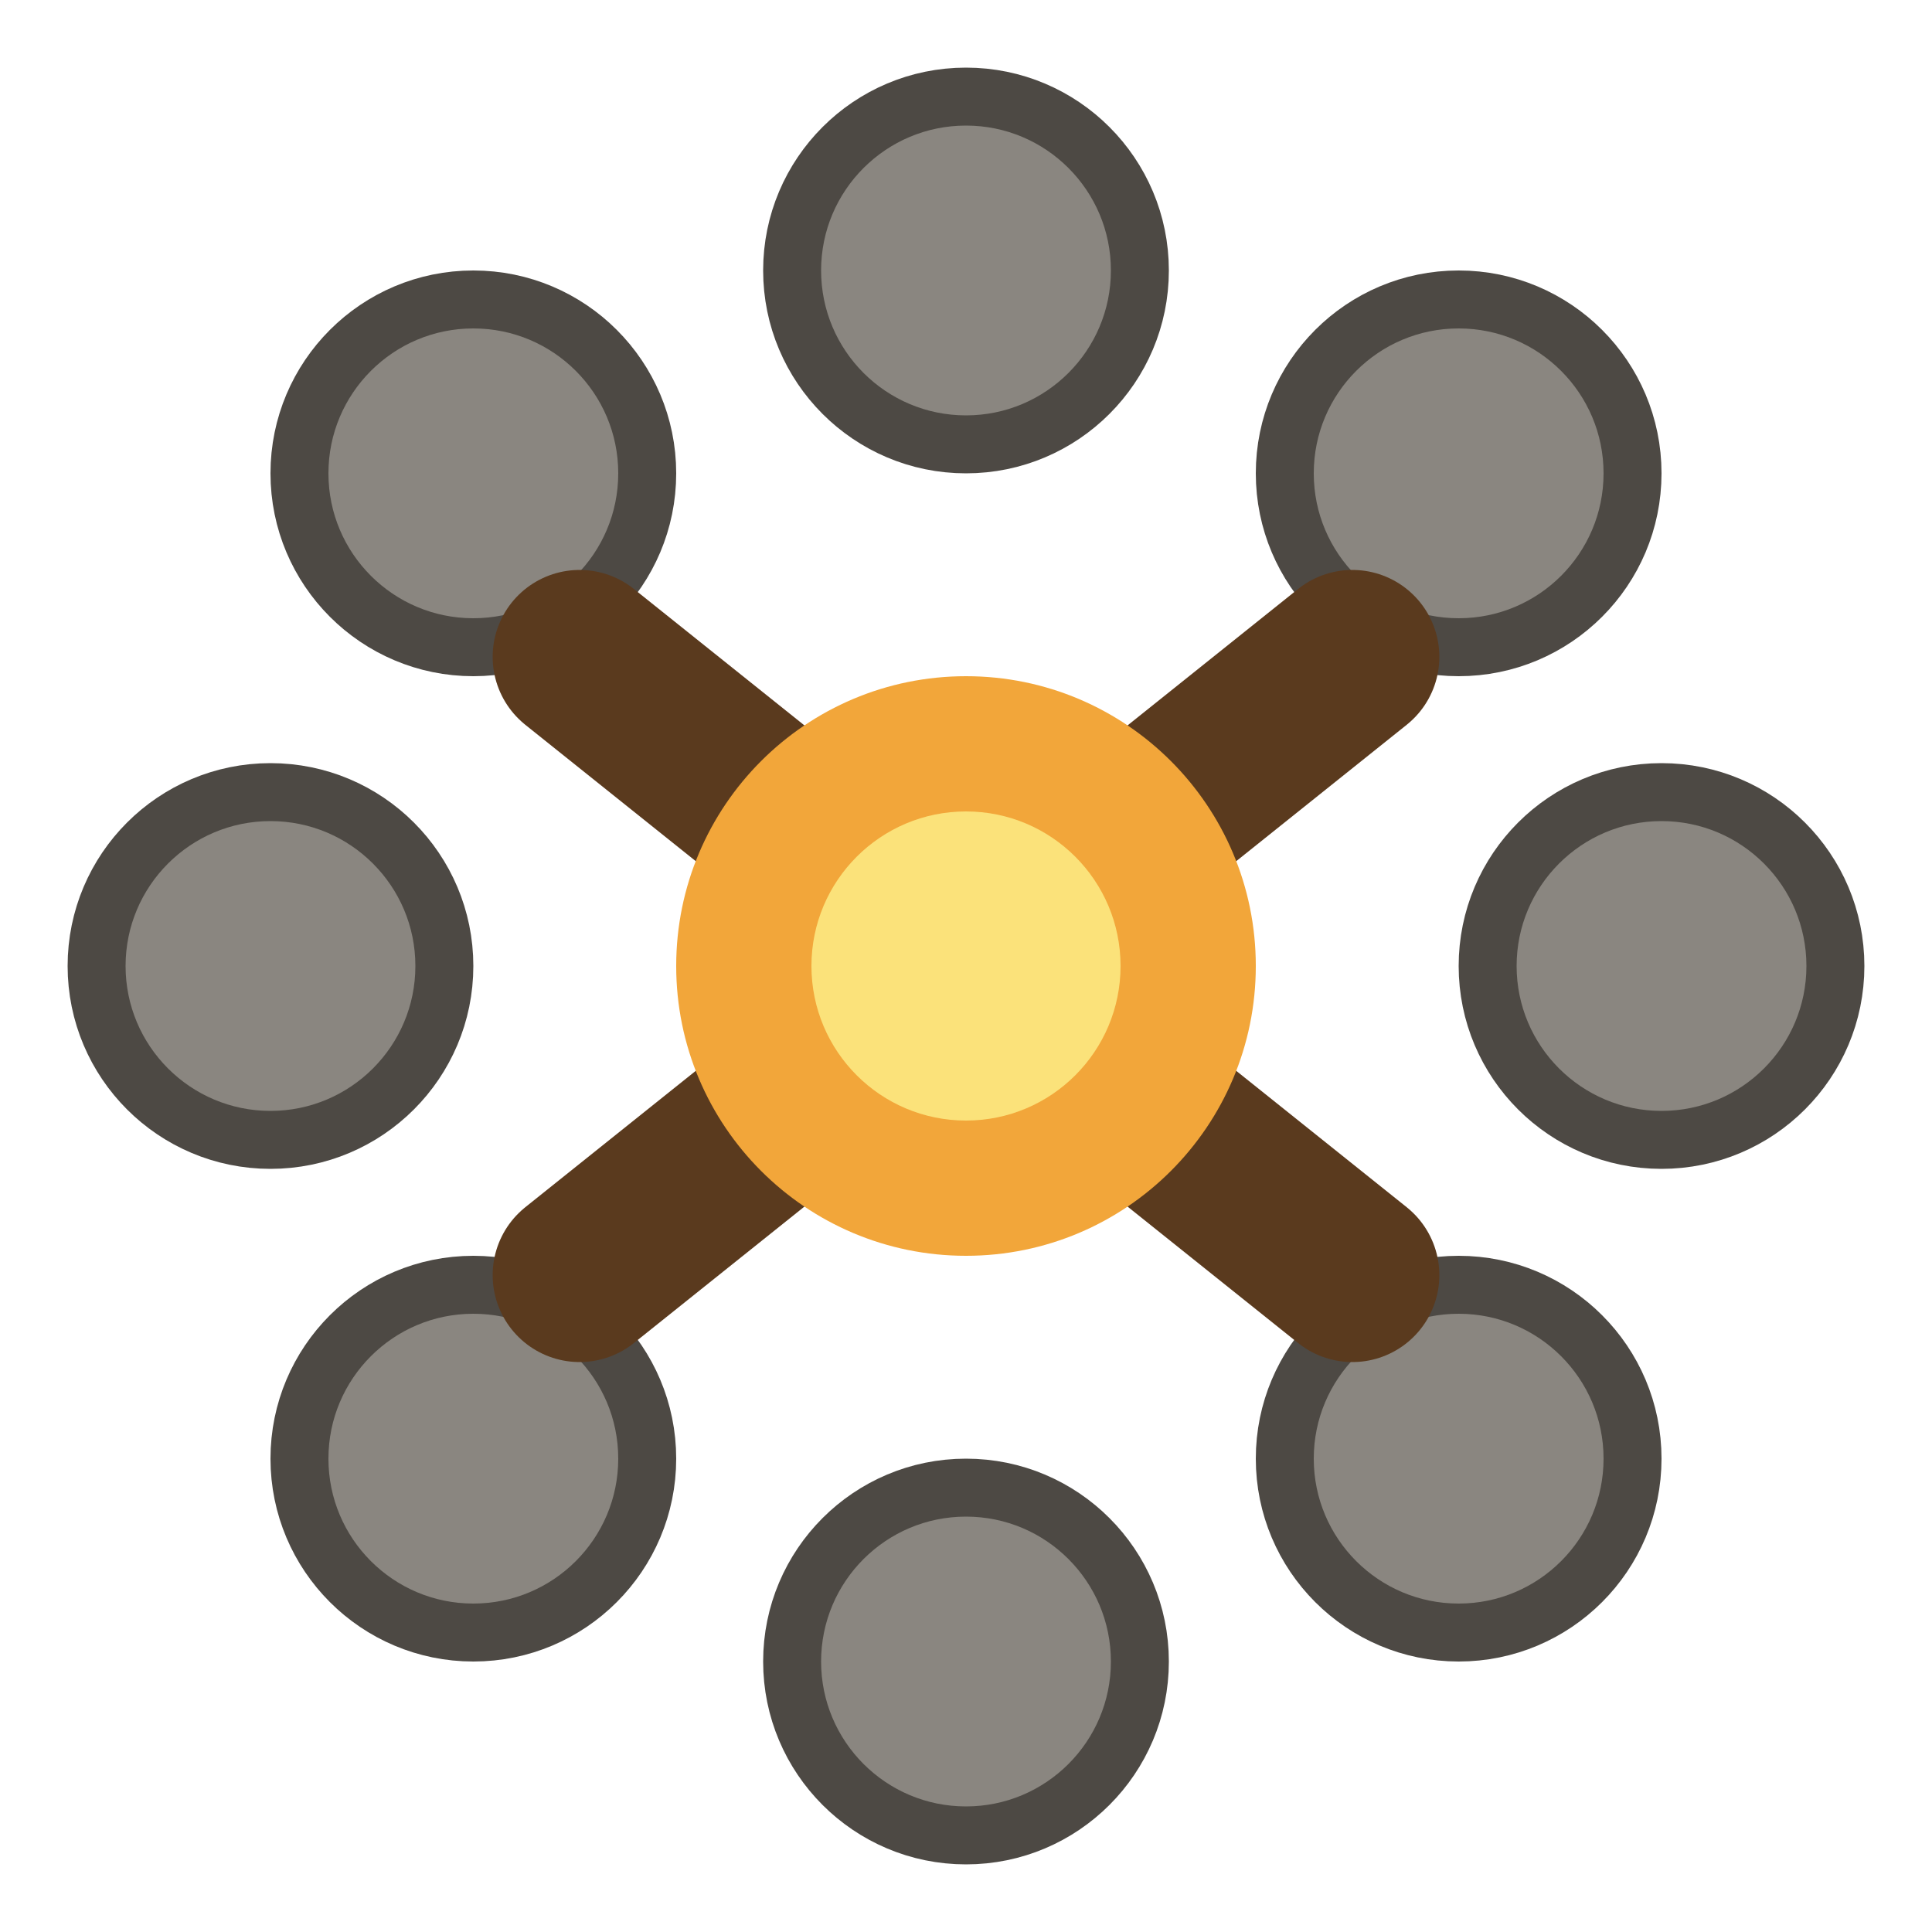
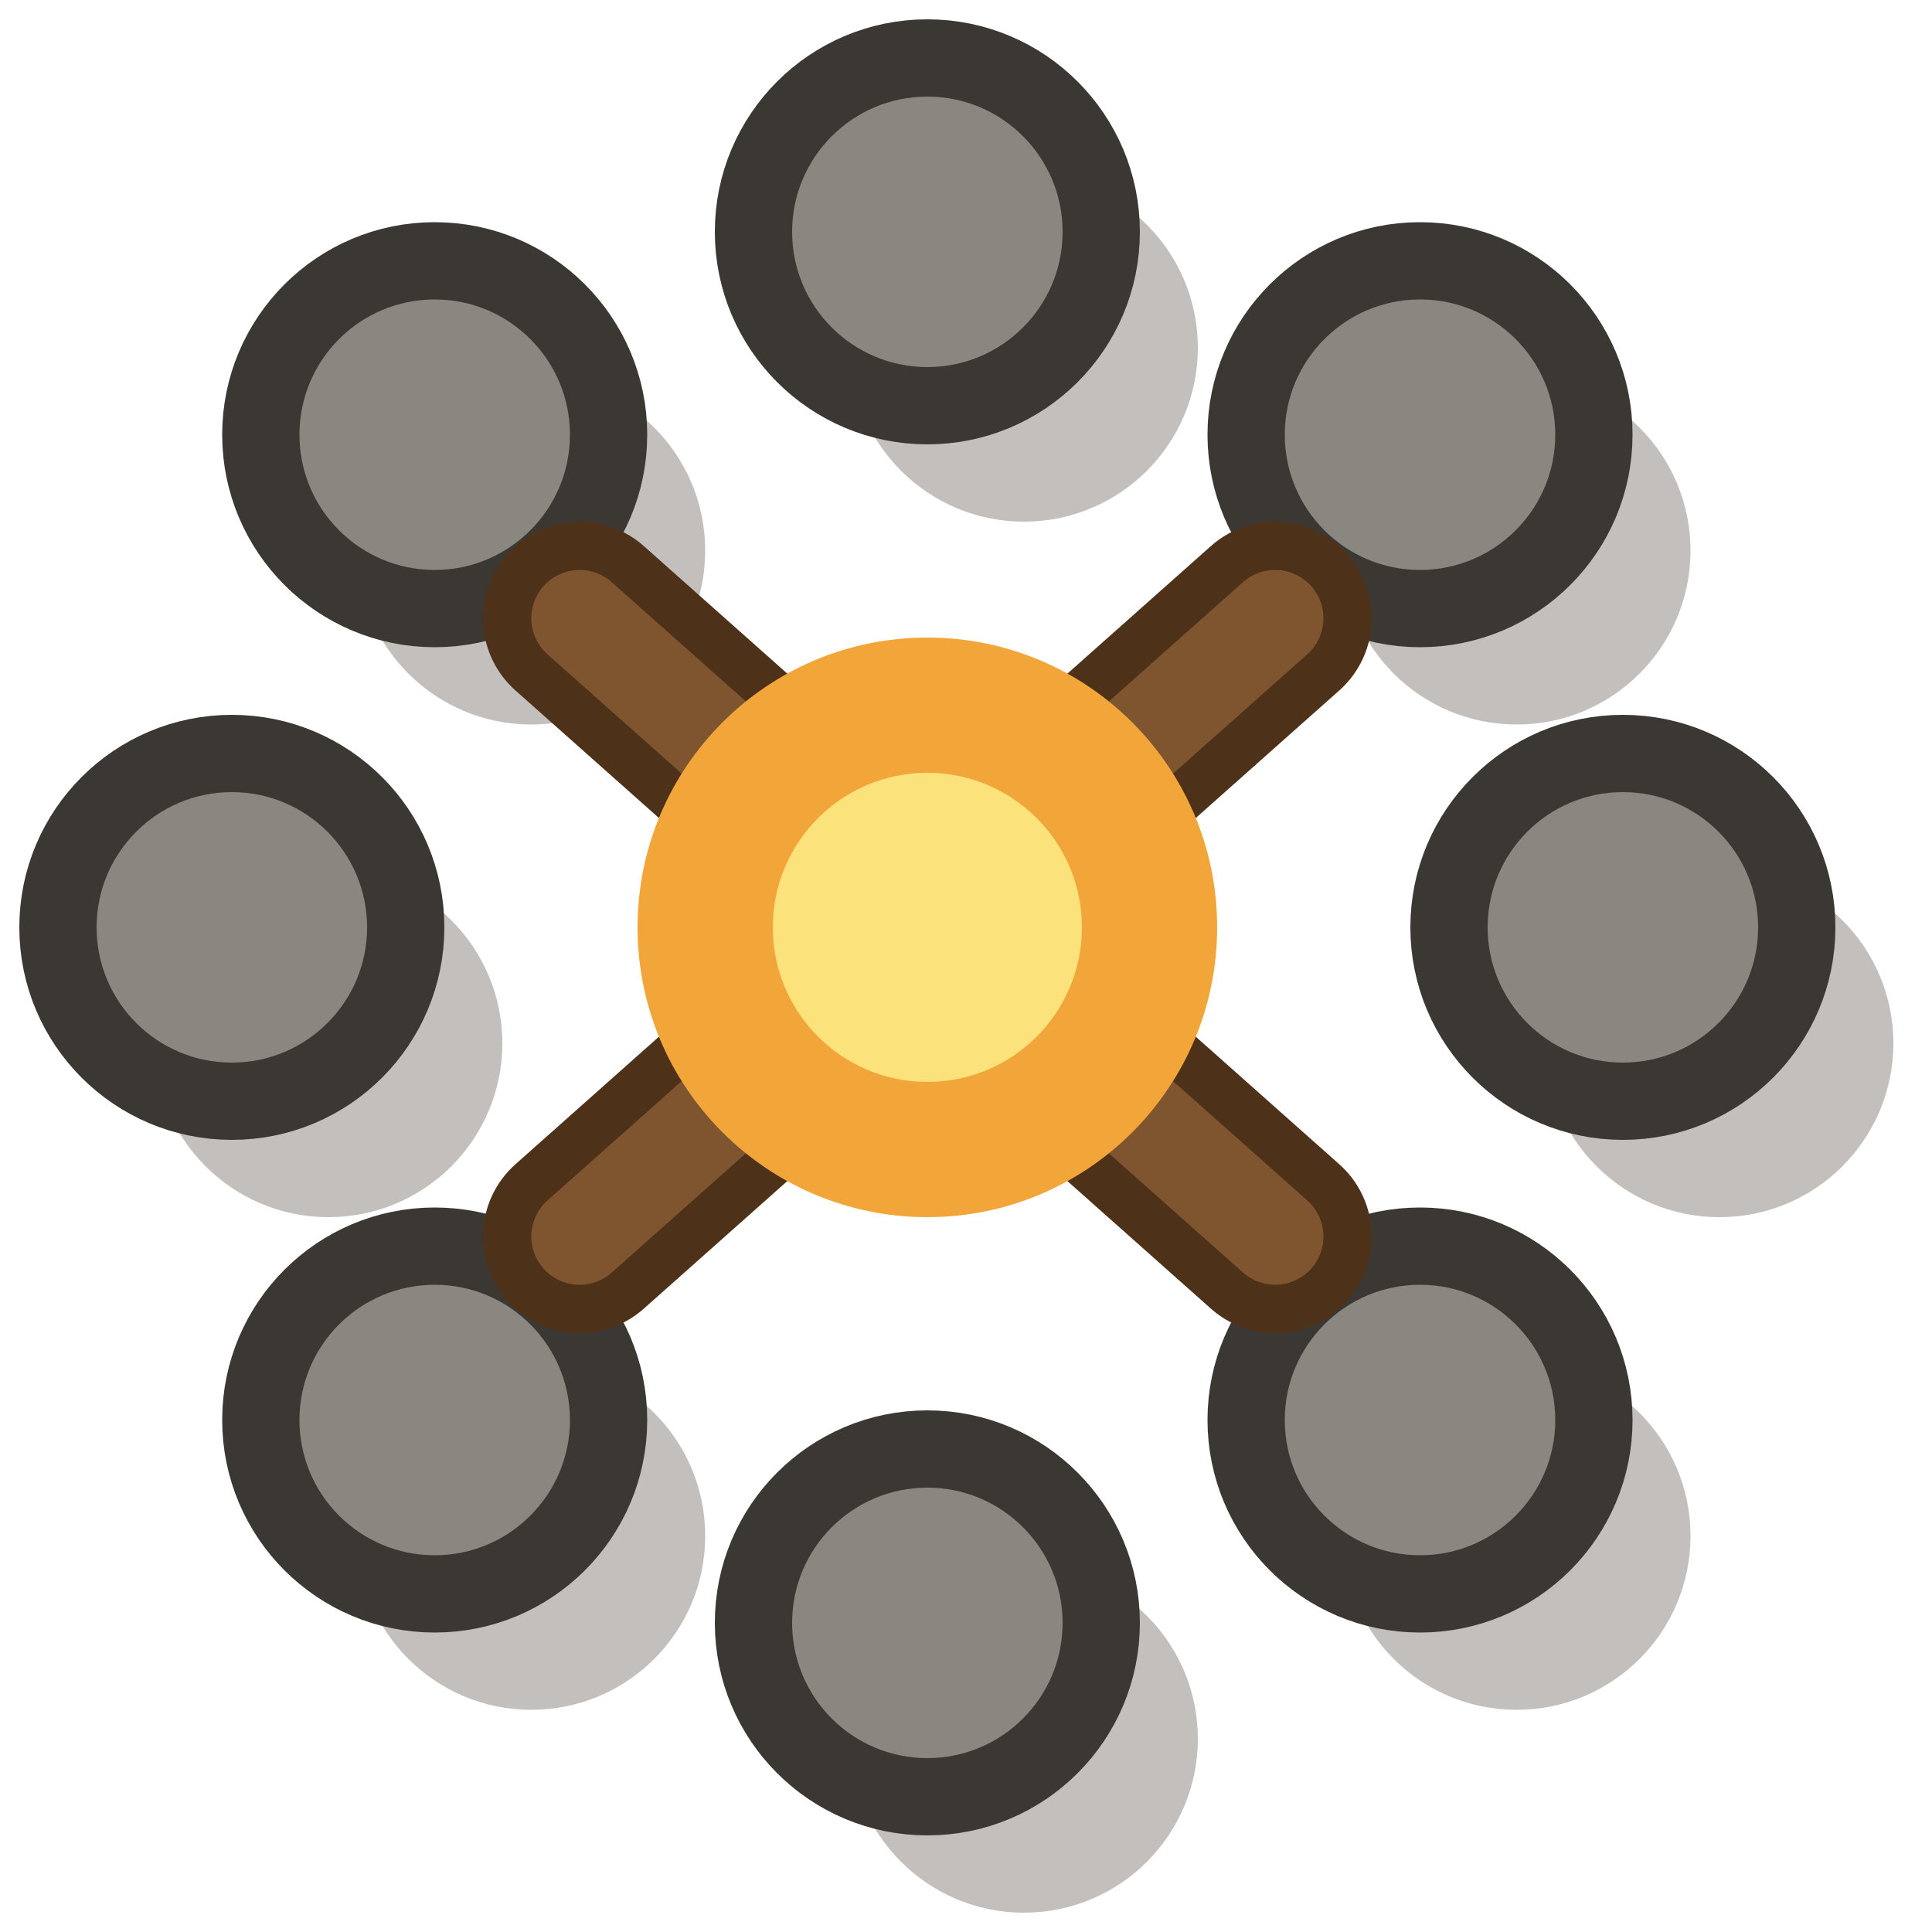
<svg xmlns="http://www.w3.org/2000/svg" viewBox="0 0 100 100" width="256" height="256">
-   <g fill="#8a8680" stroke="#4d4944" stroke-width="3">
-     <circle cx="86.0" cy="50.0" r="9" />
-     <circle cx="75.5" cy="75.5" r="9" />
-     <circle cx="50.0" cy="86.0" r="9" />
-     <circle cx="24.5" cy="75.5" r="9" />
-     <circle cx="14.0" cy="50.0" r="9" />
-     <circle cx="24.5" cy="24.5" r="9" />
-     <circle cx="50.0" cy="14.0" r="9" />
-     <circle cx="75.5" cy="24.5" r="9" />
+   <g transform="translate(5 6)" fill="#241811" opacity=".28" stroke="none">
+     <circle cx="84.0" cy="48.0" r="9" />
+     <circle cx="73.5" cy="73.5" r="9" />
+     <circle cx="48.0" cy="84.0" r="9" />
+     <circle cx="22.5" cy="73.5" r="9" />
+     <circle cx="12.0" cy="48.0" r="9" />
+     <circle cx="22.5" cy="22.5" r="9" />
+     <circle cx="48.0" cy="12.0" r="9" />
+     <circle cx="73.5" cy="22.5" r="9" />
  </g>
-   <g stroke="#5a3a1e" stroke-width="9" stroke-linecap="round">
-     <path d="M30 34 70 66M70 34 30 66" />
+   <g fill="#8a8680" stroke="#3b3834" stroke-width="4">
+     <circle cx="84.0" cy="48.0" r="9" />
+     <circle cx="73.5" cy="73.5" r="9" />
+     <circle cx="48.0" cy="84.0" r="9" />
+     <circle cx="22.5" cy="73.5" r="9" />
+     <circle cx="12.0" cy="48.0" r="9" />
+     <circle cx="22.5" cy="22.5" r="9" />
+     <circle cx="48.0" cy="12.0" r="9" />
+     <circle cx="73.5" cy="22.5" r="9" />
  </g>
-   <circle cx="50" cy="50" r="15" fill="#f2a63a" />
-   <circle cx="50" cy="50" r="8" fill="#fbe27a" />
+   <g stroke="#4e3119" stroke-width="10" stroke-linecap="round">
+     <path d="M30 32 66 64M66 32 30 64" />
+   </g>
+   <g stroke="#7f5530" stroke-width="5" stroke-linecap="round">
+     <path d="M30 32 66 64M66 32 30 64" />
+   </g>
+   <circle cx="48" cy="48" r="15" fill="#f2a63a" />
+   <circle cx="48" cy="48" r="8" fill="#fbe27a" />
</svg>
